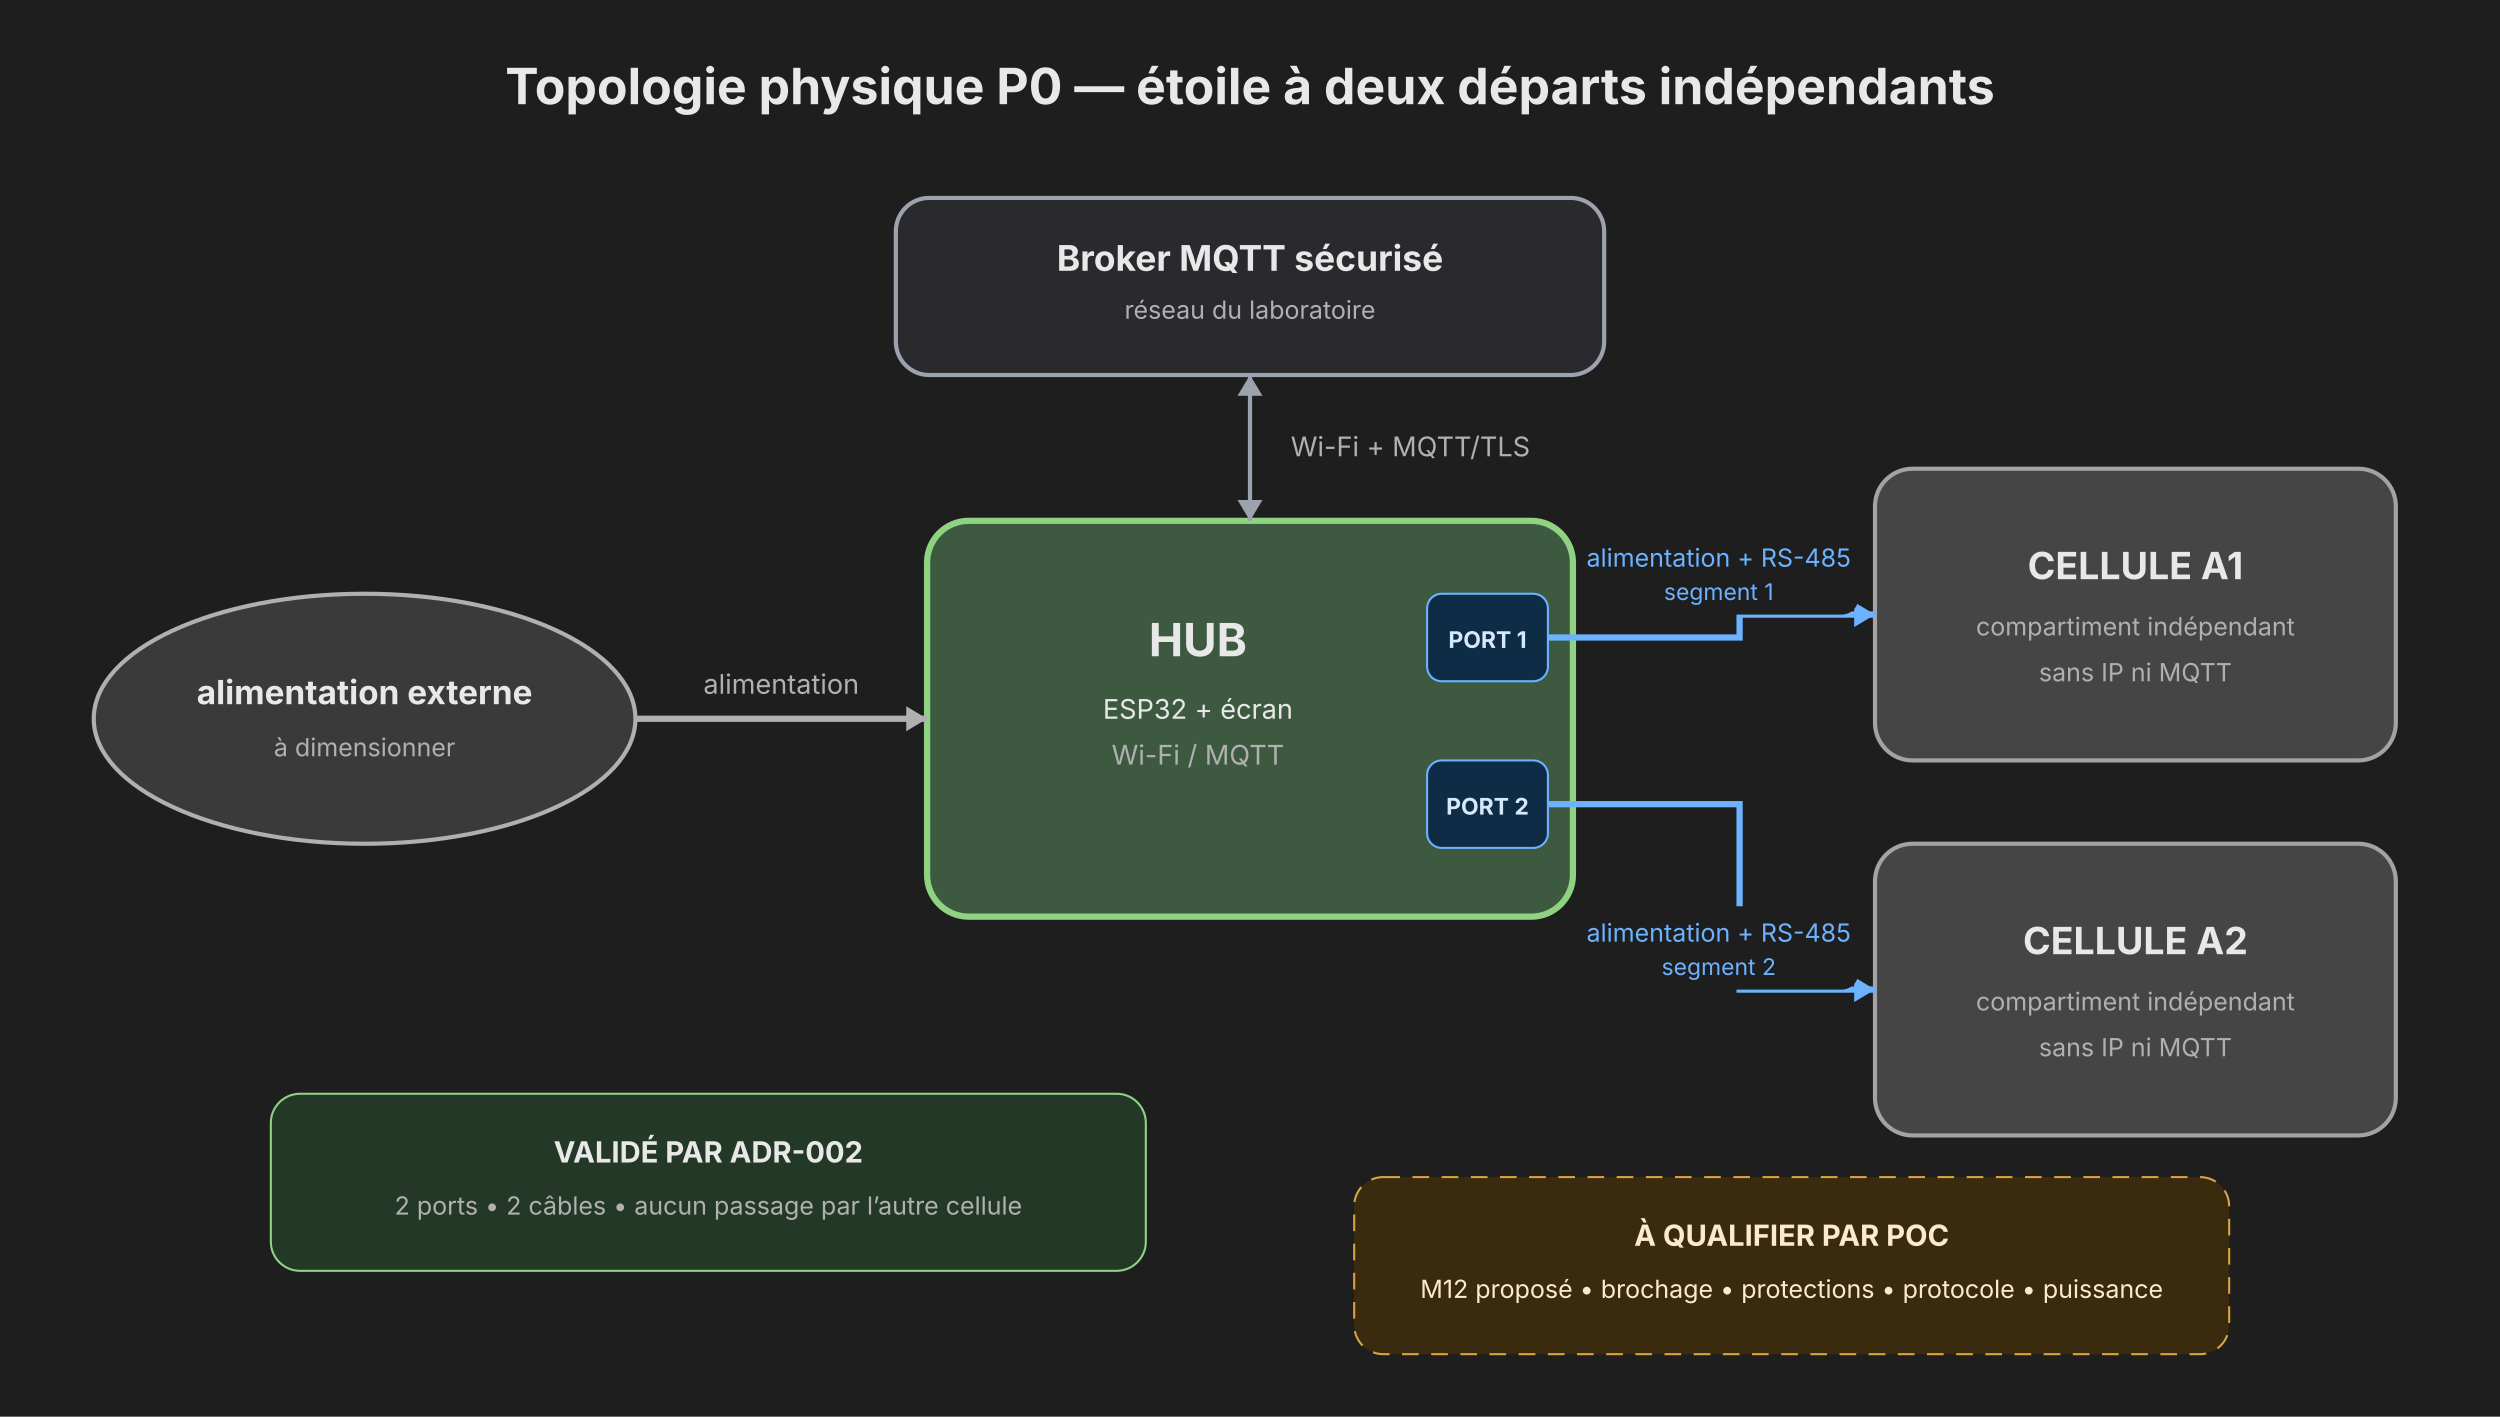
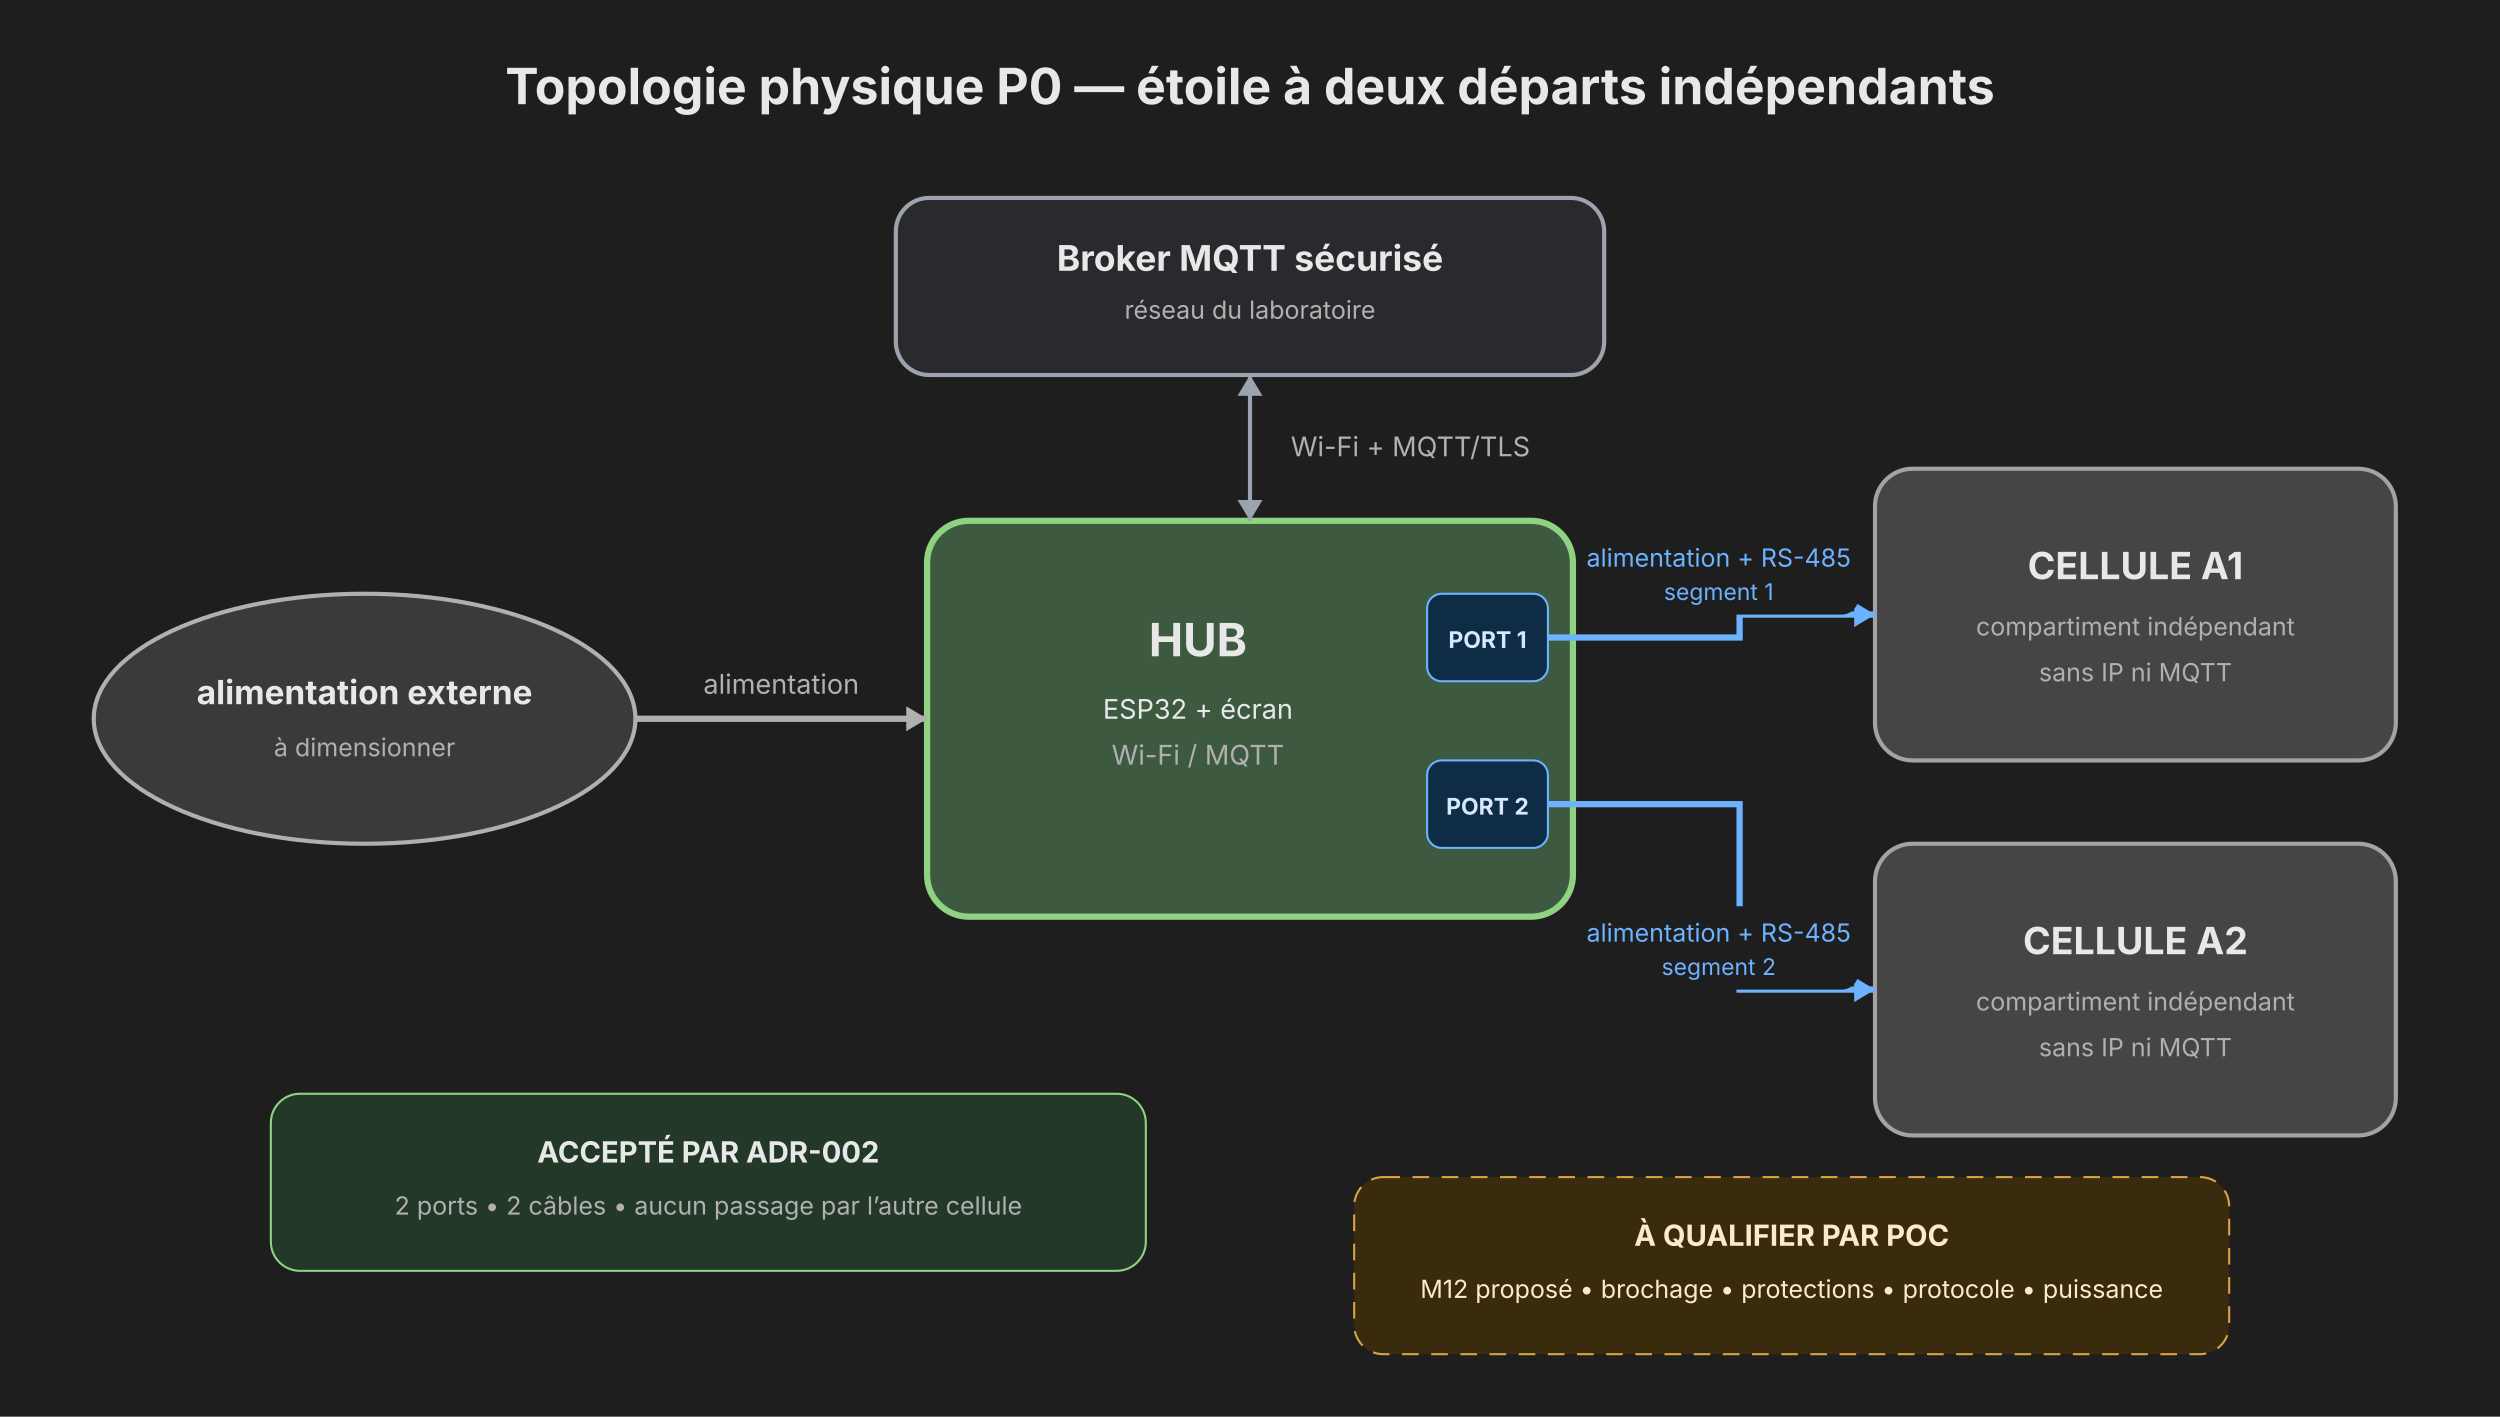
<svg xmlns="http://www.w3.org/2000/svg" width="1200" height="680" viewBox="0 0 1200 680" font-family="Inter, Helvetica, Arial, sans-serif">
  <rect width="1200" height="680" fill="#1e1e1e" />
  <text x="600" y="50" text-anchor="middle" font-size="24" font-weight="700" fill="#e8e8e8">Topologie physique P0 — étoile à deux départs indépendants</text>
  <rect x="430" y="95" width="340" height="85" rx="16" fill="#2a2a2e" stroke="#9ca3af" stroke-width="2" />
  <text x="600" y="130" text-anchor="middle" font-size="17" font-weight="700" fill="#e8e8e8">Broker MQTT sécurisé</text>
  <text x="600" y="153" text-anchor="middle" font-size="12" fill="#b0b0b0">réseau du laboratoire</text>
  <ellipse cx="175" cy="345" rx="130" ry="60" fill="#3a3a3a" stroke="#b0b0b0" stroke-width="2" />
  <text x="175" y="338" text-anchor="middle" font-size="16" font-weight="700" fill="#e8e8e8">alimentation externe</text>
  <text x="175" y="363" text-anchor="middle" font-size="12" fill="#b0b0b0">à dimensionner</text>
  <rect x="445" y="250" width="310" height="190" rx="20" fill="#3d5a41" stroke="#8fd382" stroke-width="3" />
  <text x="575" y="315" text-anchor="middle" font-size="22" font-weight="700" fill="#e8e8e8">HUB</text>
  <text x="575" y="345" text-anchor="middle" font-size="13" fill="#e8e8e8">ESP32 + écran</text>
  <text x="575" y="367" text-anchor="middle" font-size="13" fill="#b0b0b0">Wi-Fi / MQTT</text>
  <rect x="685" y="285" width="58" height="42" rx="7" fill="#0F2C46" stroke="#6cb2ff" />
  <rect x="685" y="365" width="58" height="42" rx="7" fill="#0F2C46" stroke="#6cb2ff" />
  <text x="714" y="311" text-anchor="middle" font-size="11" font-weight="700" fill="#D6E8FB">PORT 1</text>
  <text x="714" y="391" text-anchor="middle" font-size="11" font-weight="700" fill="#D6E8FB">PORT 2</text>
  <rect x="900" y="225" width="250" height="140" rx="18" fill="#454545" stroke="#a3a3a3" stroke-width="2" />
  <rect x="900" y="405" width="250" height="140" rx="18" fill="#454545" stroke="#a3a3a3" stroke-width="2" />
  <text x="1025" y="278" text-anchor="middle" font-size="18" font-weight="700" fill="#e8e8e8">CELLULE A1</text>
  <text x="1025" y="305" text-anchor="middle" font-size="12" fill="#b0b0b0">compartiment indépendant</text>
  <text x="1025" y="327" text-anchor="middle" font-size="12" fill="#b0b0b0">sans IP ni MQTT</text>
  <text x="1025" y="458" text-anchor="middle" font-size="18" font-weight="700" fill="#e8e8e8">CELLULE A2</text>
  <text x="1025" y="485" text-anchor="middle" font-size="12" fill="#b0b0b0">compartiment indépendant</text>
  <text x="1025" y="507" text-anchor="middle" font-size="12" fill="#b0b0b0">sans IP ni MQTT</text>
  <path d="M600 180 V250" stroke="#9ca3af" stroke-width="2" fill="none" />
  <polygon points="594,190 600,180 606,190" fill="#9ca3af" />
  <polygon points="594,240 600,250 606,240" fill="#9ca3af" />
  <rect x="611" y="202" width="132" height="24" rx="7" fill="#1e1e1e" />
  <text x="677" y="219" text-anchor="middle" font-size="13" fill="#b0b0b0">Wi-Fi + MQTT/TLS</text>
  <path d="M305 345 H445" stroke="#b0b0b0" stroke-width="3" fill="none" />
  <polygon points="435,339 445,345 435,351" fill="#b0b0b0" />
  <rect x="329" y="317" width="92" height="22" rx="7" fill="#1e1e1e" />
  <text x="375" y="333" text-anchor="middle" font-size="13" fill="#b0b0b0">alimentation</text>
  <path d="M743 306 H835 V295 H900" stroke="#6cb2ff" stroke-width="3" fill="none" />
  <polygon points="890,289 900,295 890,301" fill="#6cb2ff" />
  <path d="M743 386 H835 V475 H900" stroke="#6cb2ff" stroke-width="3" fill="none" />
  <polygon points="890,469 900,475 890,481" fill="#6cb2ff" />
  <rect x="758" y="255" width="134" height="40" rx="8" fill="#1e1e1e" />
  <text x="825" y="272" text-anchor="middle" font-size="12" fill="#6cb2ff">alimentation + RS-485</text>
  <text x="825" y="288" text-anchor="middle" font-size="11" fill="#6cb2ff">segment 1</text>
  <rect x="758" y="435" width="134" height="40" rx="8" fill="#1e1e1e" />
  <text x="825" y="452" text-anchor="middle" font-size="12" fill="#6cb2ff">alimentation + RS-485</text>
  <text x="825" y="468" text-anchor="middle" font-size="11" fill="#6cb2ff">segment 2</text>
  <rect x="130" y="525" width="420" height="85" rx="14" fill="#243828" stroke="#8fd382" />
-   <text x="340" y="558" text-anchor="middle" font-size="14" font-weight="700" fill="#e8e8e8">VALIDÉ PAR ADR-002</text>
+   <text x="340" y="558" text-anchor="middle" font-size="14" font-weight="700" fill="#e8e8e8">ACCEPTÉ PAR ADR-002</text>
  <text x="340" y="583" text-anchor="middle" font-size="12" fill="#b0b0b0">2 ports • 2 câbles • aucun passage par l’autre cellule</text>
  <rect x="650" y="565" width="420" height="85" rx="14" fill="#3a2a0e" stroke="#d9a441" stroke-dasharray="8 6" />
  <text x="860" y="598" text-anchor="middle" font-size="14" font-weight="700" fill="#fceacd">À QUALIFIER PAR POC</text>
  <text x="860" y="623" text-anchor="middle" font-size="12" fill="#fceacd">M12 proposé • brochage • protections • protocole • puissance</text>
</svg>
